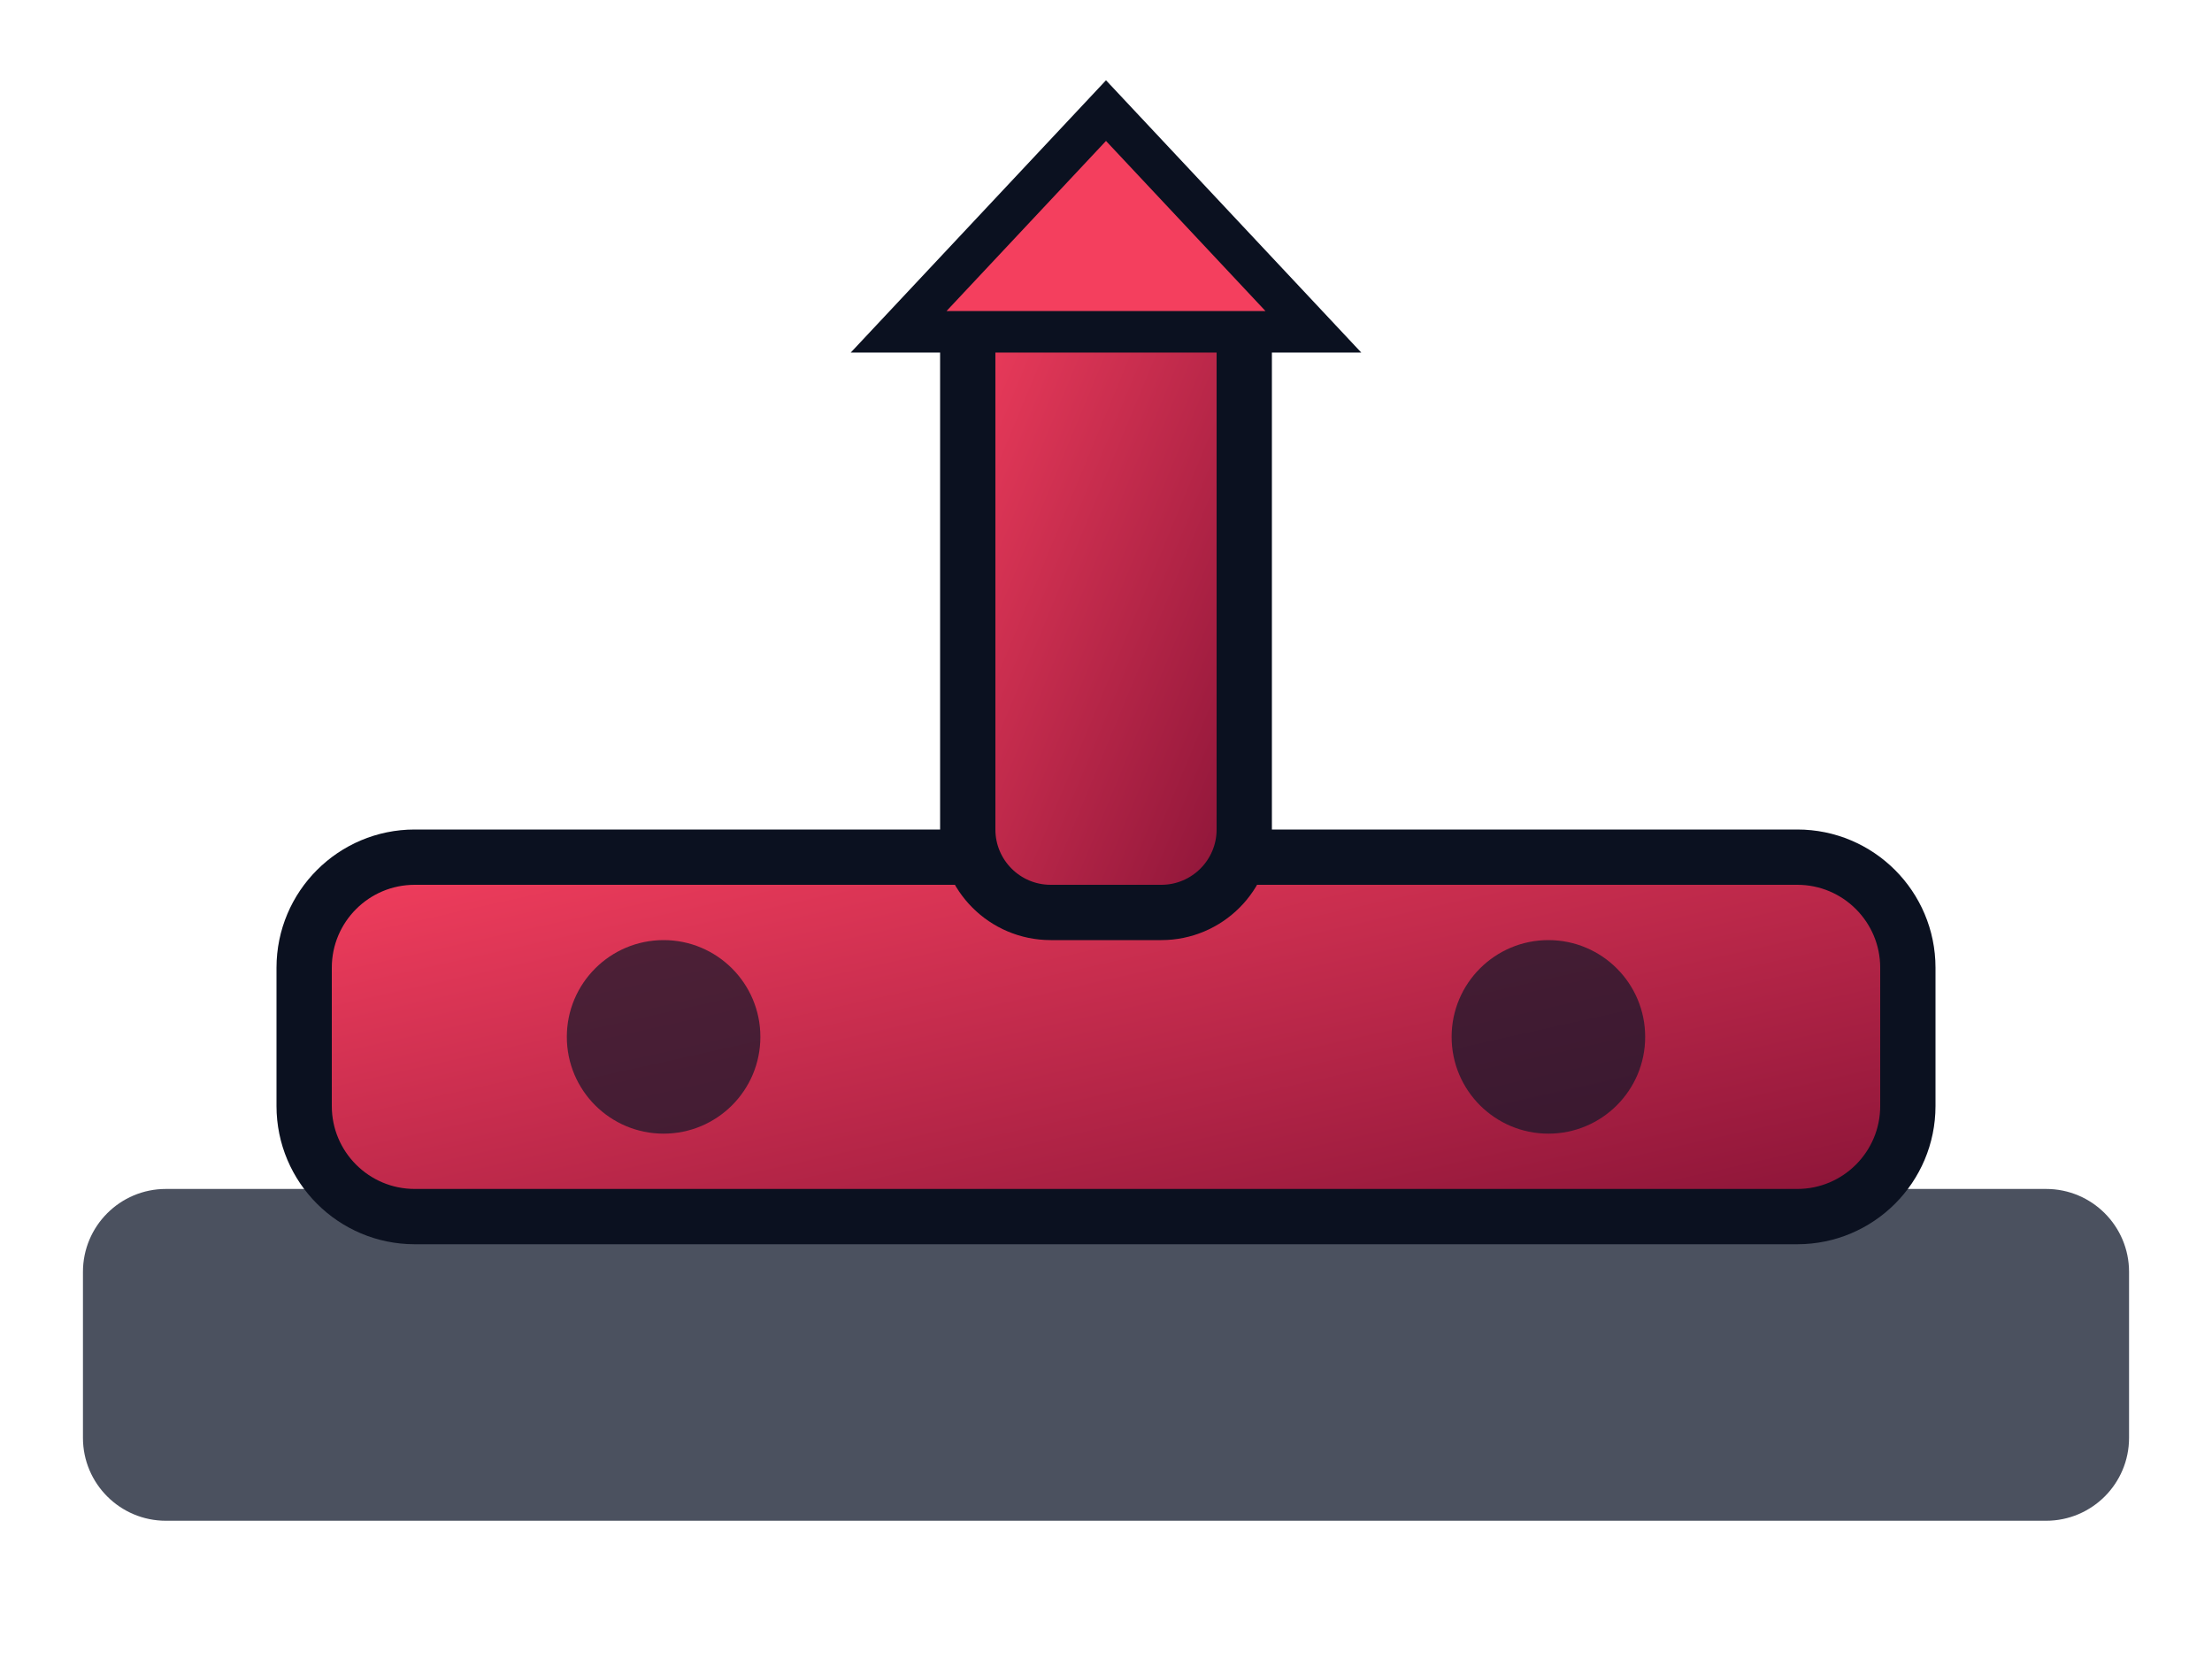
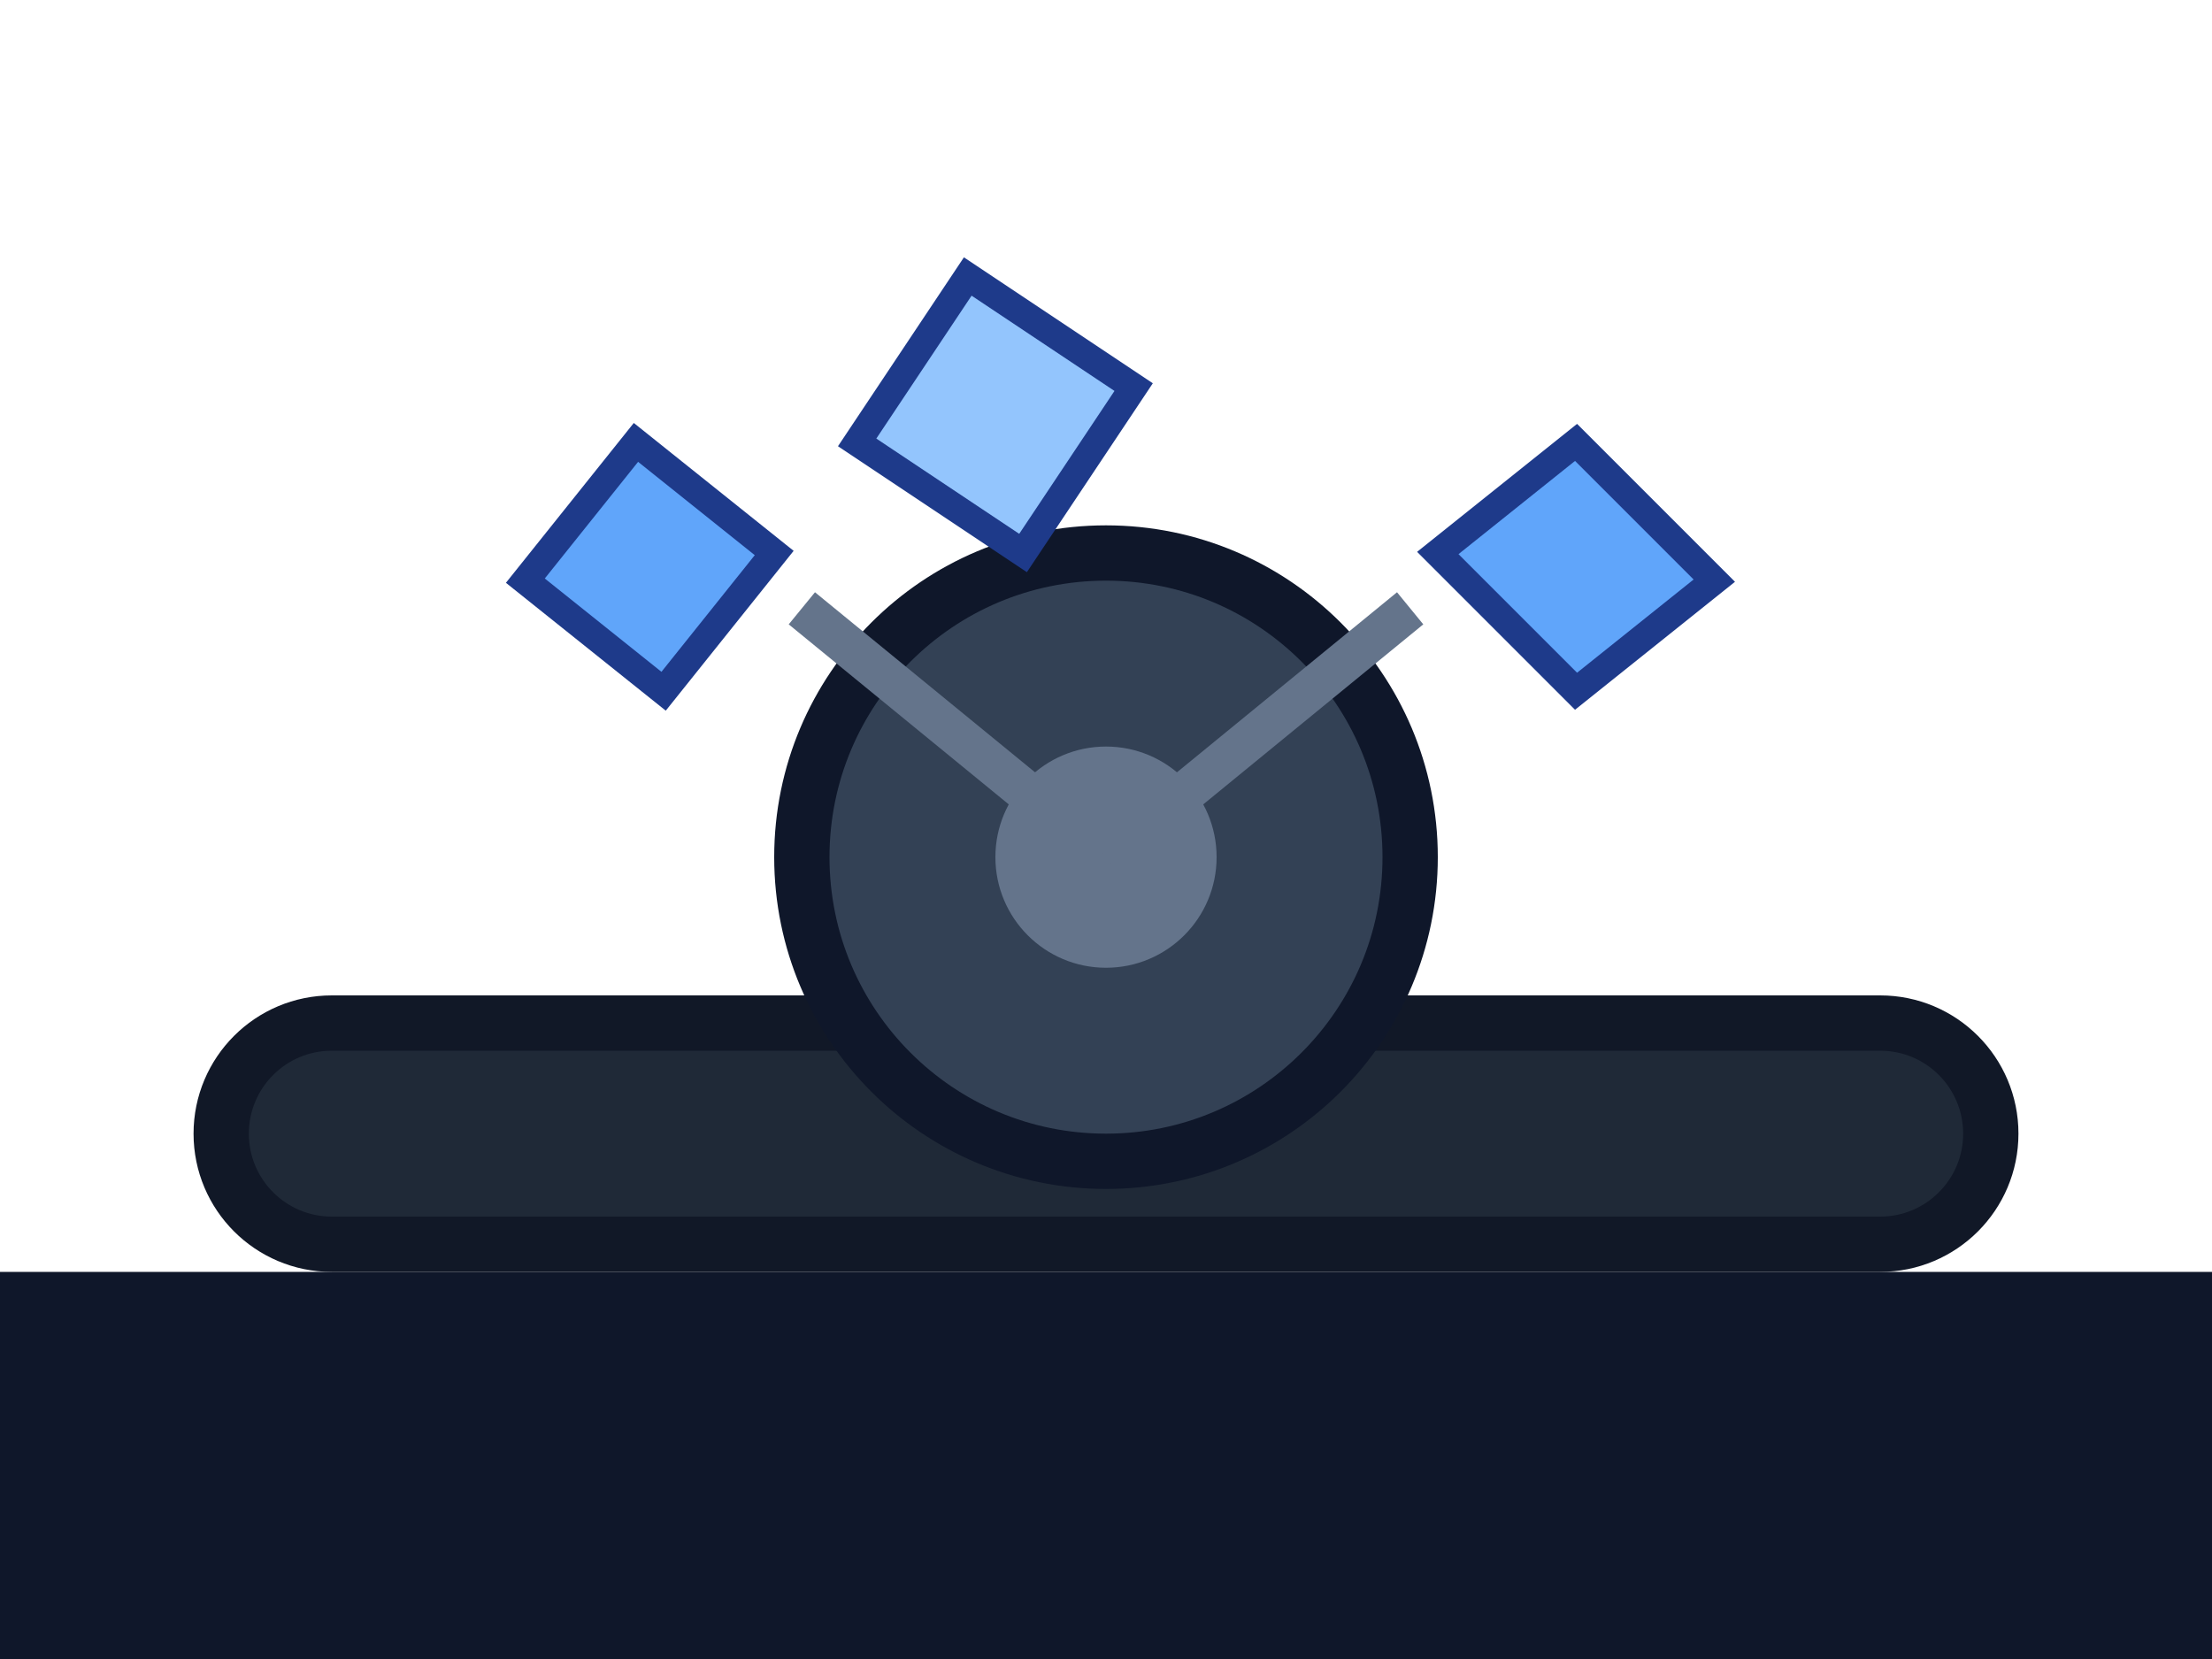
<svg xmlns="http://www.w3.org/2000/svg" width="160" height="120" viewBox="0 0 160 120">
-   <defs>
-     <linearGradient id="g" x1="0" y1="0" x2="1" y2="1">
-       <stop offset="0%" stop-color="#f43f5e" />
-       <stop offset="100%" stop-color="#881337" />
-     </linearGradient>
-   </defs>
-   <rect x="6" y="86" width="148" height="24" rx="6" fill="#0f172a" opacity="0.75" />
-   <rect x="22" y="62" width="116" height="26" rx="8" fill="url(#g)" stroke="#0b1120" stroke-width="4" />
-   <circle cx="48" cy="75" r="7" fill="#0f172a" opacity="0.7" />
-   <circle cx="112" cy="75" r="7" fill="#0f172a" opacity="0.7" />
-   <rect x="70" y="18" width="20" height="48" rx="6" fill="url(#g)" stroke="#0b1120" stroke-width="4" />
-   <polygon points="80,8 95,24 65,24" fill="#f43f5e" stroke="#0b1120" stroke-width="3" />
+   <rect x="0" y="92" width="160" height="28" fill="#0f172a" />
+   <rect x="16" y="74" width="128" height="16" rx="8" fill="#1f2937" stroke="#111827" stroke-width="4" />
+   <circle cx="80" cy="62" r="22" fill="#334155" stroke="#0f172a" stroke-width="4" />
+   <circle cx="80" cy="62" r="8" fill="#64748b" />
+   <line x1="80" y1="62" x2="58" y2="44" stroke="#64748b" stroke-width="3" />
+   <line x1="80" y1="62" x2="102" y2="44" stroke="#64748b" stroke-width="3" />
+   <polygon points="46,32 56,40 48,50 38,42" fill="#60a5fa" stroke="#1e3a8a" stroke-width="2" />
+   <polygon points="114,32 124,42 114,50 104,40" fill="#60a5fa" stroke="#1e3a8a" stroke-width="2" />
+   <polygon points="70,20 82,28 74,40 62,32" fill="#93c5fd" stroke="#1e3a8a" stroke-width="2" />
</svg>
